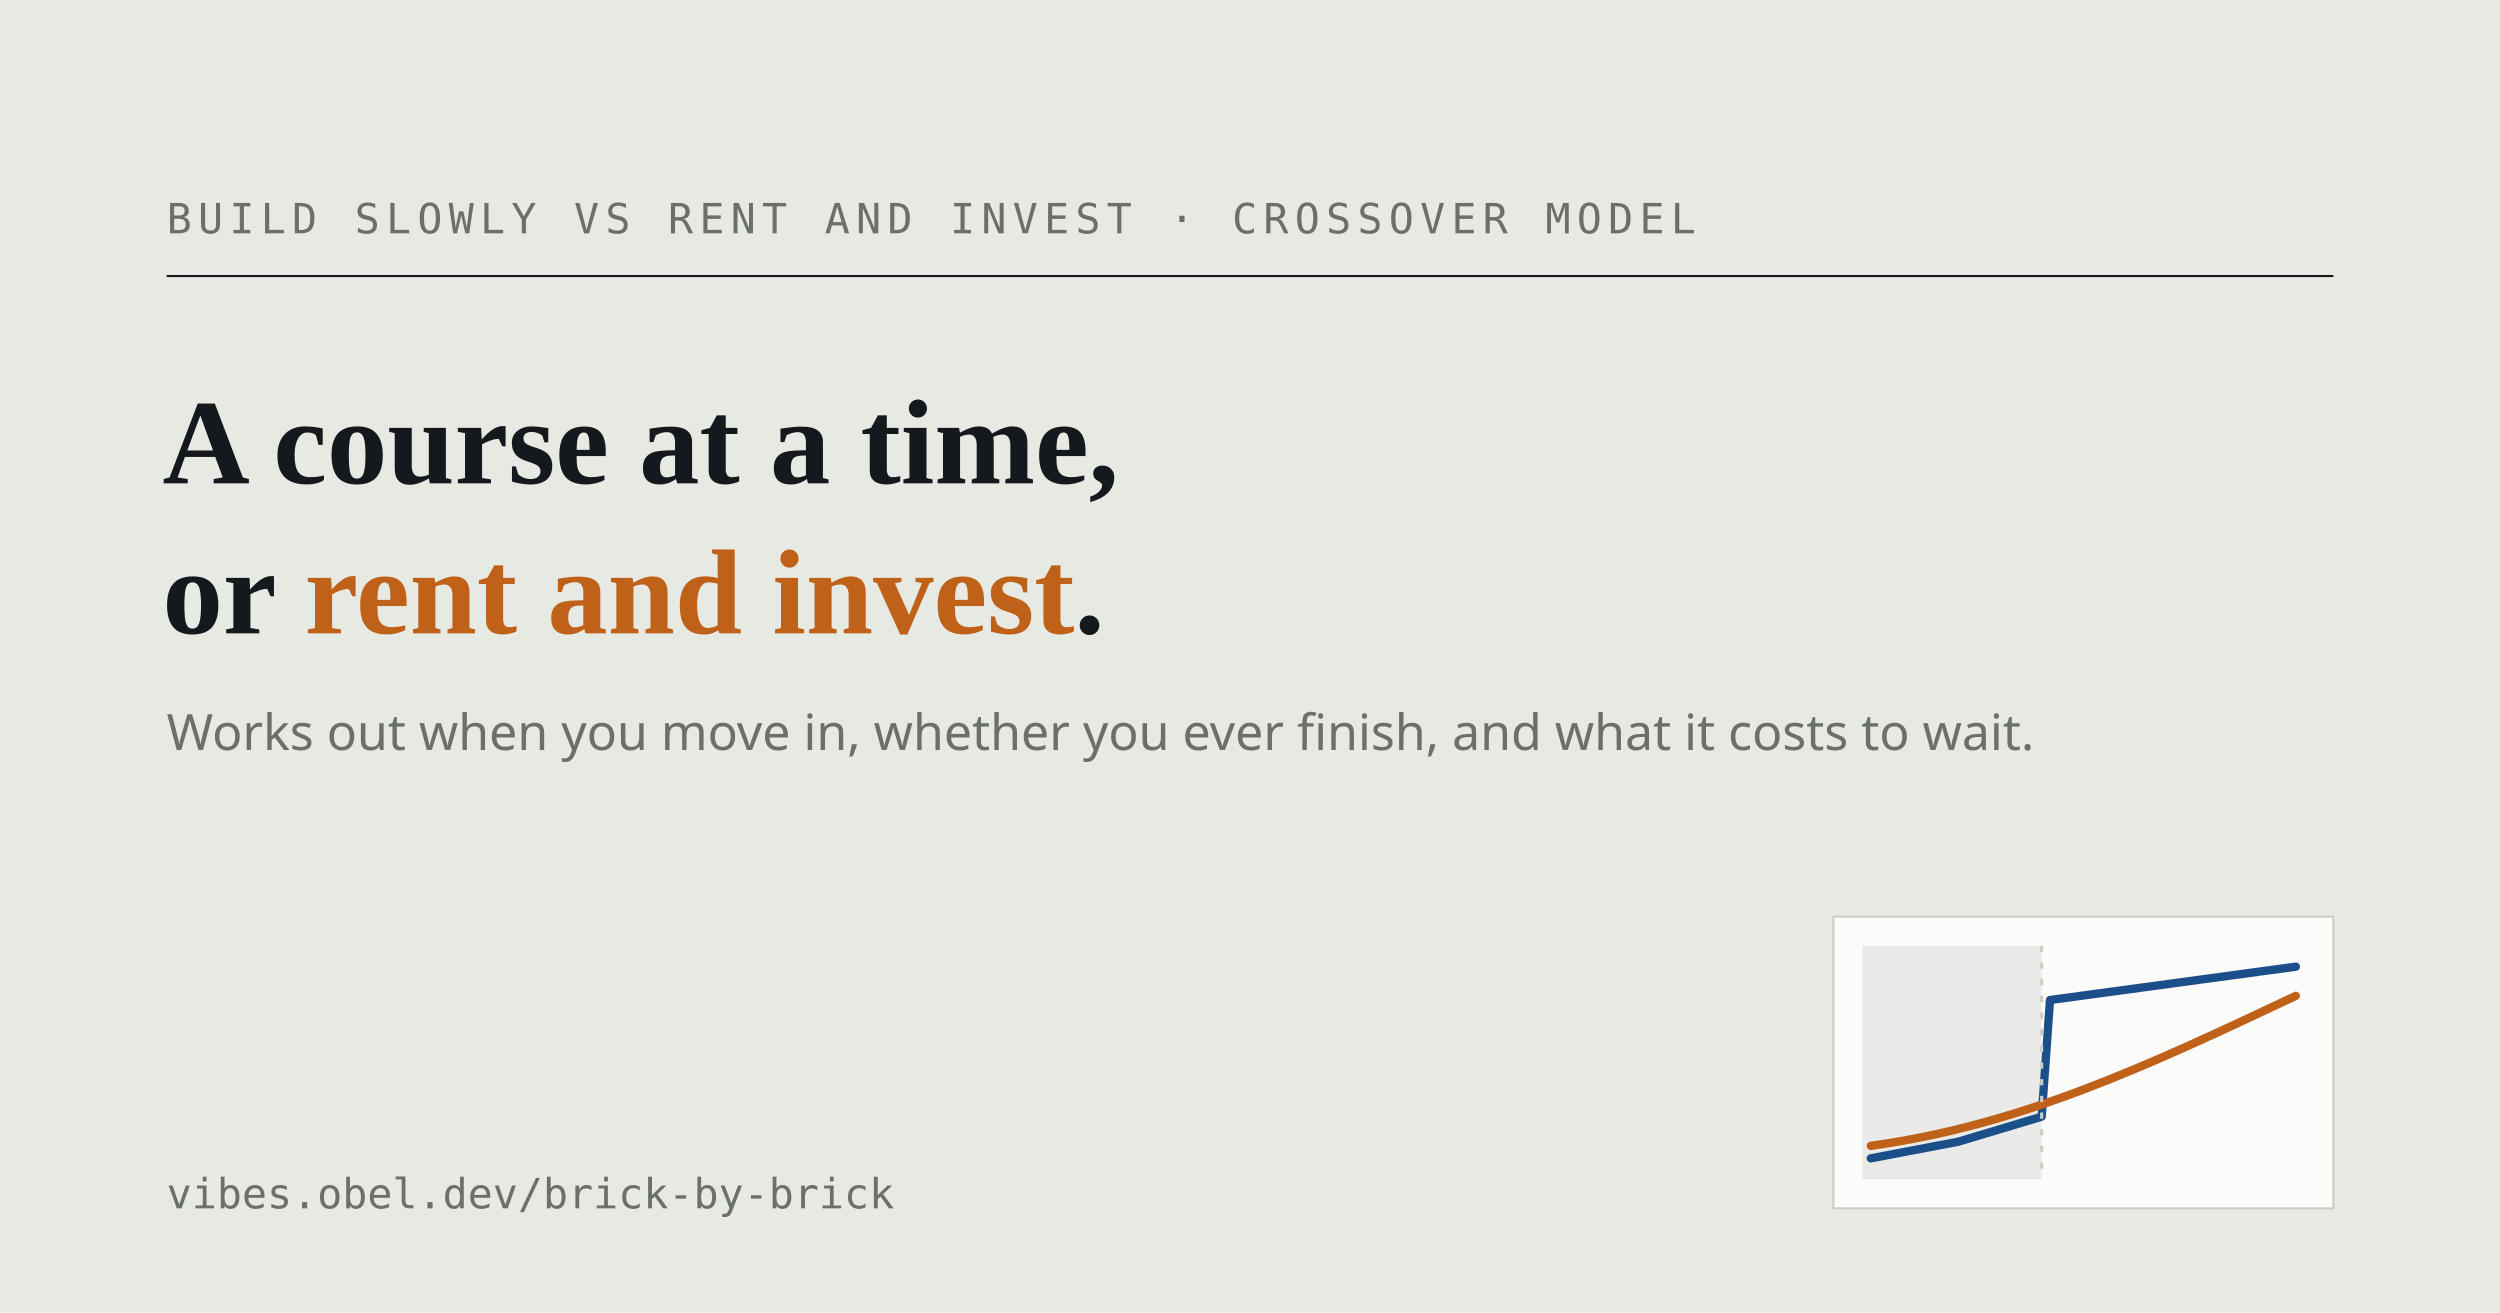
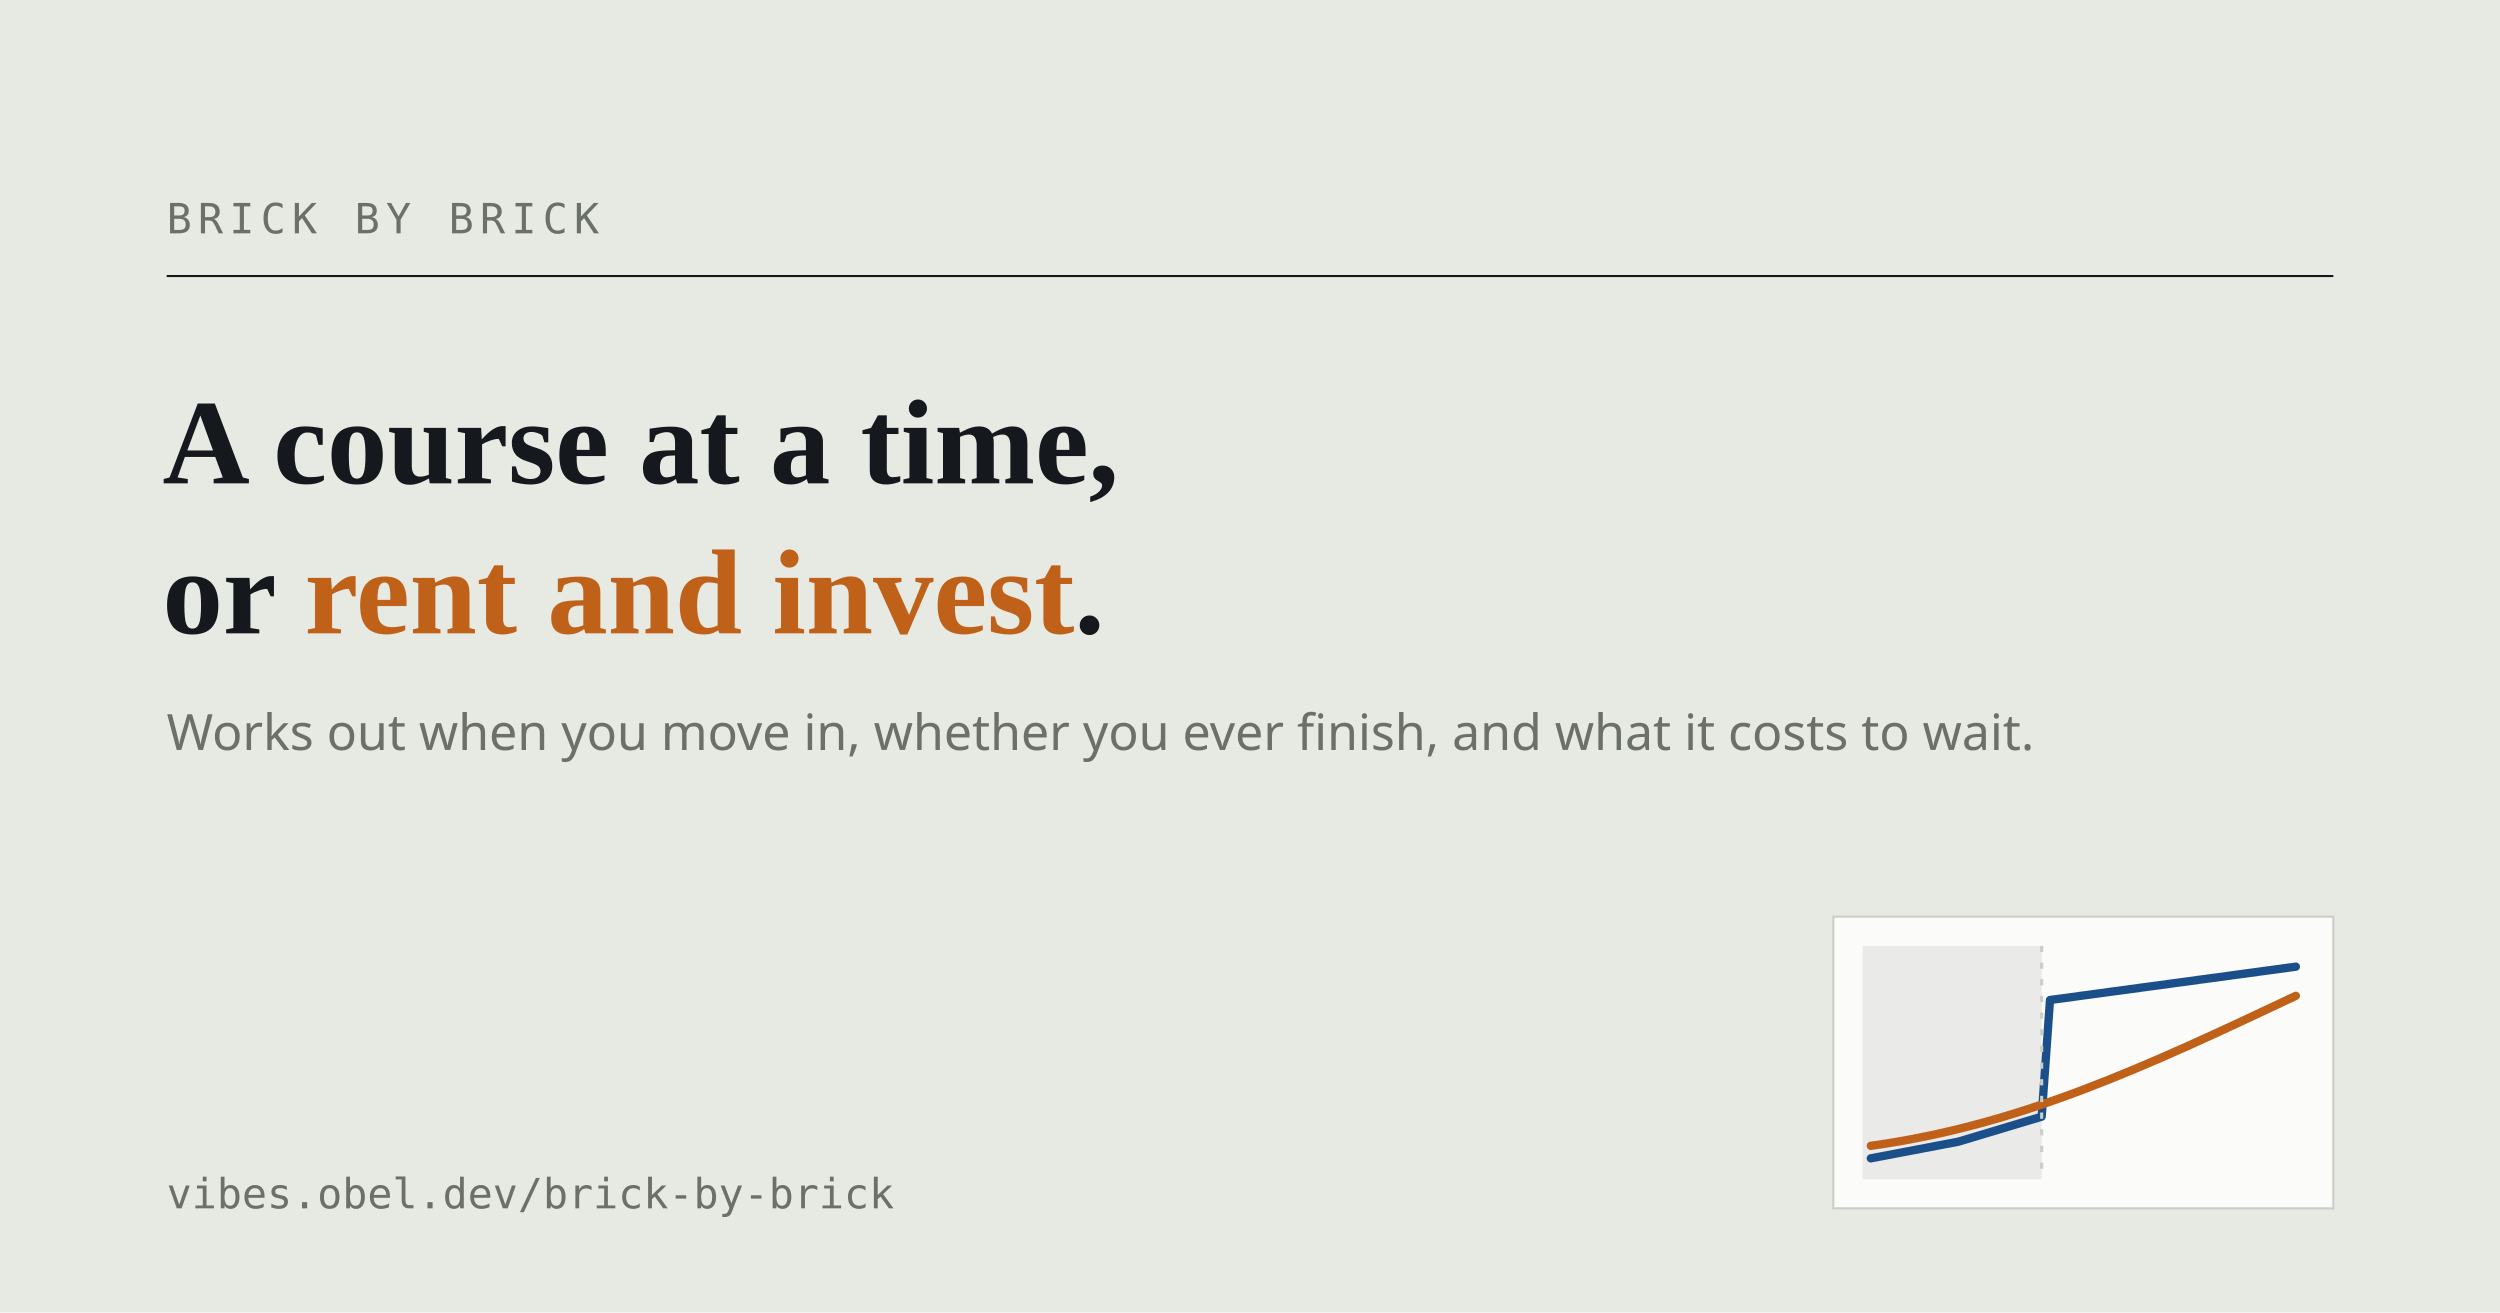
<svg xmlns="http://www.w3.org/2000/svg" viewBox="0 0 1200 630" width="1200" height="630">
  <rect width="1200" height="630" fill="#E7E9E3" />
-   <text x="80" y="112" font-family="'IBM Plex Mono', ui-monospace, monospace" font-size="20" letter-spacing="3" fill="#6B7069">BUILD SLOWLY VS RENT AND INVEST · CROSSOVER MODEL</text>
+   <text x="80" y="112" font-family="'IBM Plex Mono', ui-monospace, monospace" font-size="20" letter-spacing="3" fill="#6B7069">BRICK BY BRICK</text>
  <rect x="80" y="132" width="1040" height="1" fill="#15181C" />
  <text x="78" y="232" font-family="Georgia, 'Times New Roman', serif" font-size="58" font-weight="600" fill="#15181C">A course at a time,</text>
  <text x="78" y="304" font-family="Georgia, 'Times New Roman', serif" font-size="58" font-weight="600" fill="#15181C">or <tspan fill="#C0611A">rent and invest</tspan>.</text>
  <text x="80" y="360" font-family="'IBM Plex Sans', system-ui, sans-serif" font-size="24" fill="#6B7069">Works out when you move in, whether you ever finish, and what it costs to wait.</text>
  <g transform="translate(880,440)">
    <rect width="240" height="140" fill="#FBFBF9" stroke="#CBCEC5" />
    <rect x="14" y="14" width="86" height="112" fill="#6B7069" opacity="0.12" />
    <path d="M18 116 L 60 108 L 100 96 L 104 40 L 222 24" fill="none" stroke="#1B4F8A" stroke-width="4" stroke-linejoin="round" stroke-linecap="round" />
    <path d="M18 110 C 90 100, 150 72, 222 38" fill="none" stroke="#C0611A" stroke-width="4" stroke-linecap="round" />
    <line x1="100" y1="14" x2="100" y2="126" stroke="#CBCEC5" stroke-width="1.5" stroke-dasharray="3 5" />
  </g>
  <text x="80" y="580" font-family="'IBM Plex Mono', ui-monospace, monospace" font-size="20" fill="#6B7069">vibes.obel.dev/brick-by-brick</text>
</svg>
